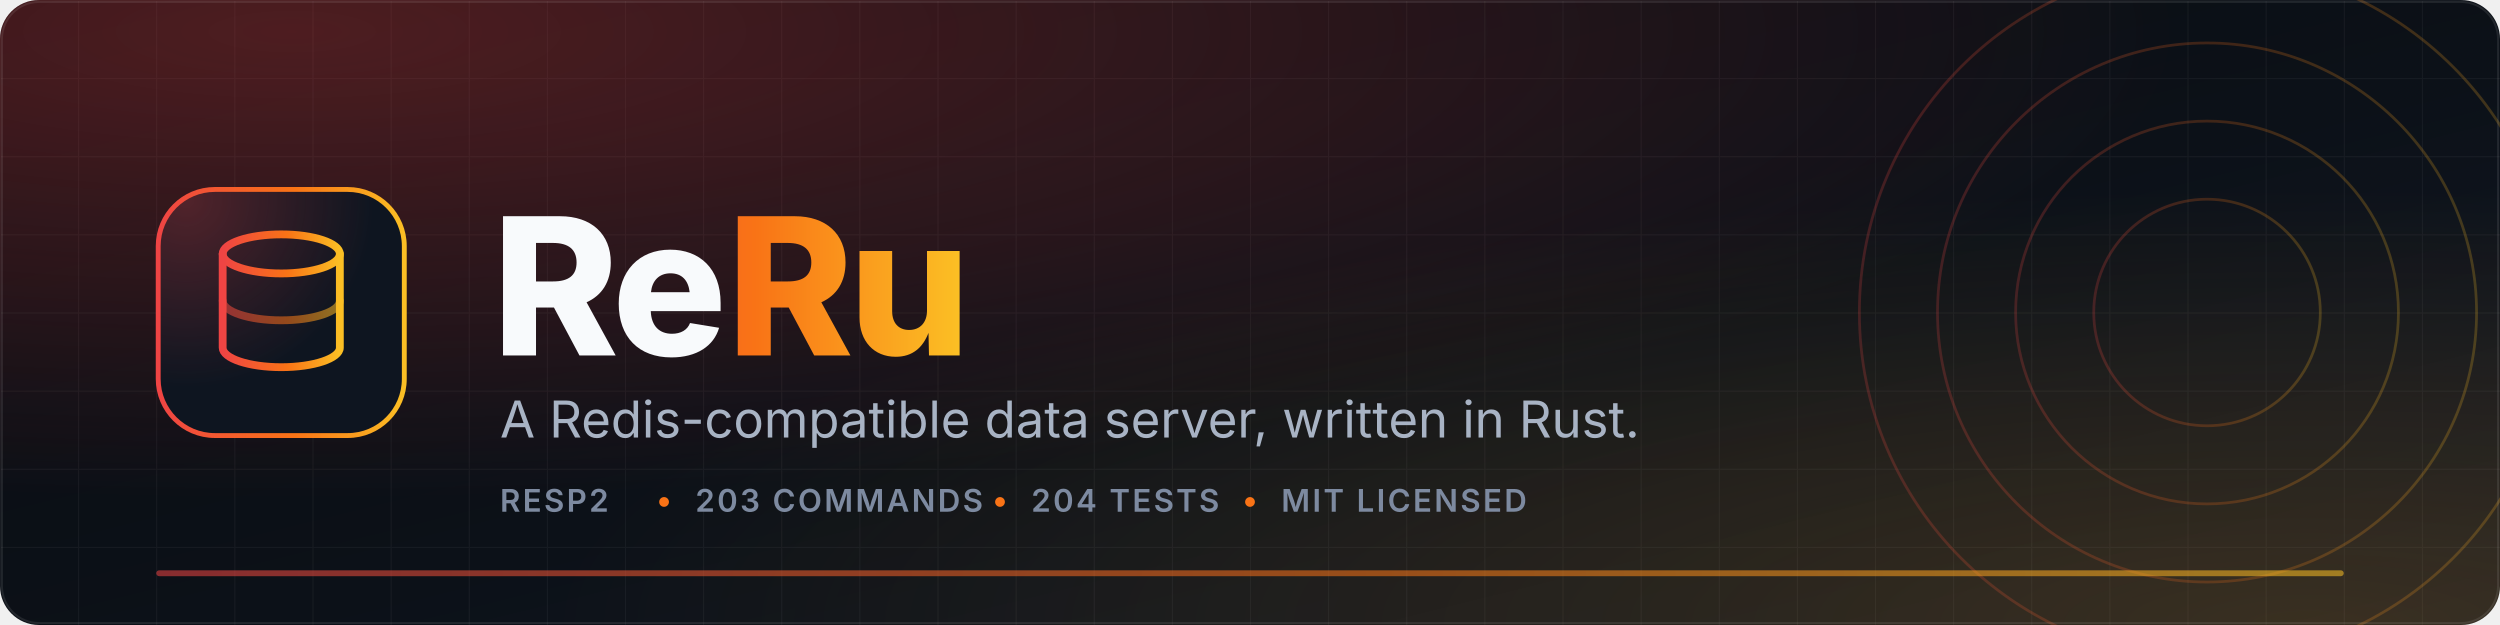
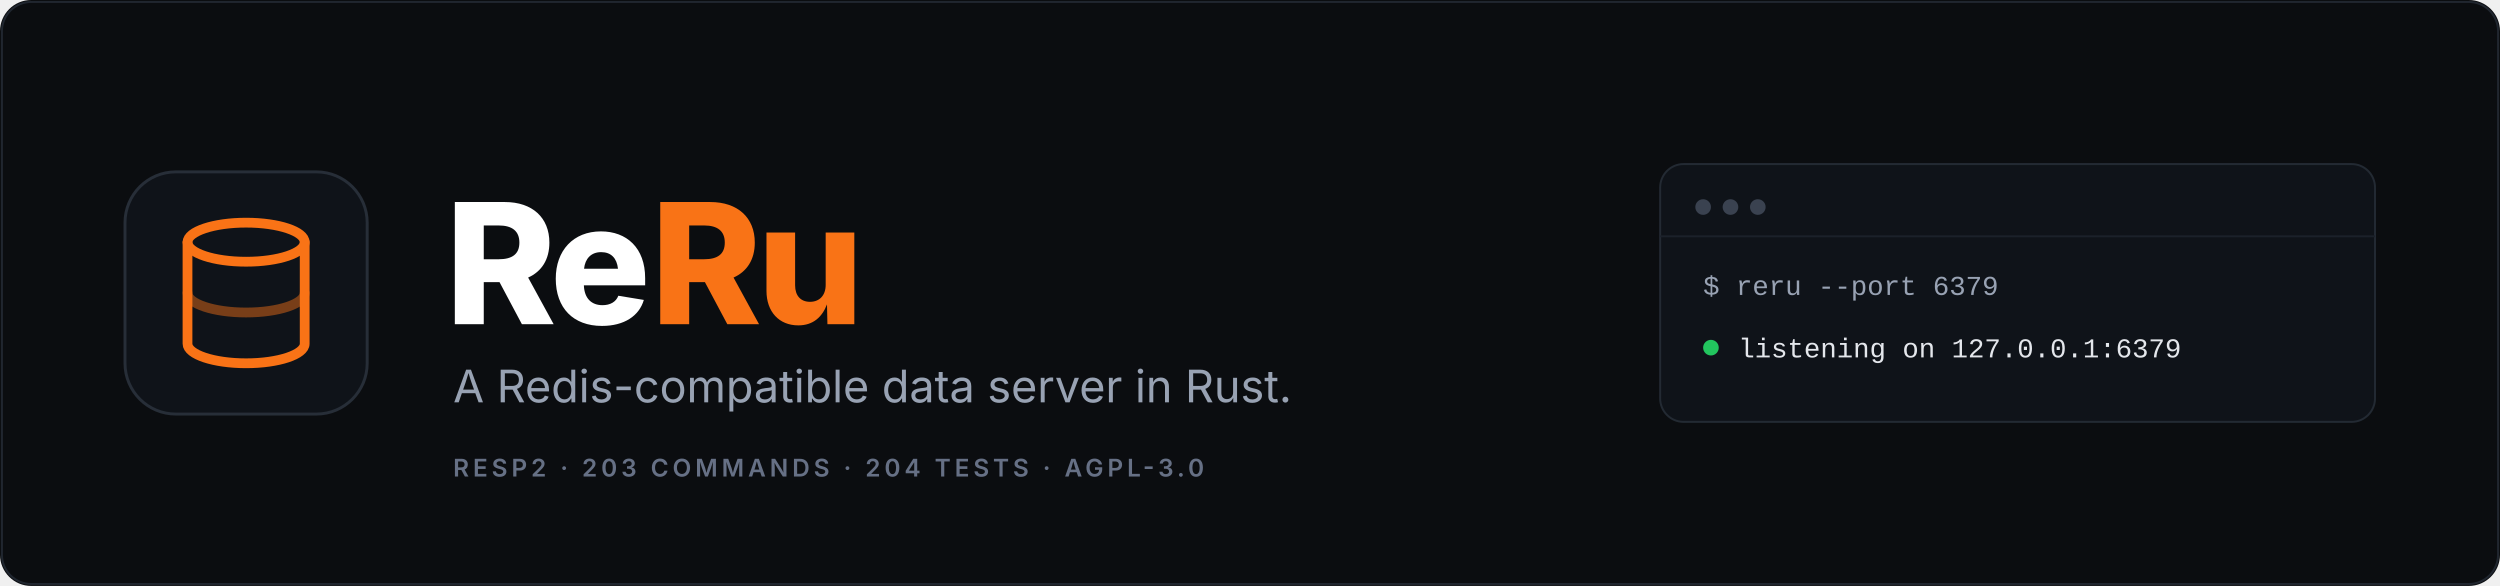
- <svg xmlns="http://www.w3.org/2000/svg" width="1280" height="320" viewBox="0 0 1280 320" role="img" aria-label="ReRu — a Redis-compatible data server written in Rust">
-   <defs>
-     <linearGradient id="bg" x1="0" y1="0" x2="1" y2="1">
-       <stop offset="0" stop-color="#080b10" />
-       <stop offset="0.55" stop-color="#0c1118" />
-       <stop offset="1" stop-color="#111827" />
-     </linearGradient>
-     <linearGradient id="accent" x1="0" y1="0" x2="1" y2="0">
-       <stop offset="0" stop-color="#ef4444" />
-       <stop offset="0.55" stop-color="#f97316" />
-       <stop offset="1" stop-color="#fbbf24" />
-     </linearGradient>
-     <radialGradient id="glow" cx="0.12" cy="0.05" r="0.75">
-       <stop offset="0" stop-color="#ef4444" stop-opacity="0.30" />
-       <stop offset="1" stop-color="#ef4444" stop-opacity="0" />
-     </radialGradient>
-     <radialGradient id="glow2" cx="0.92" cy="1" r="0.7">
-       <stop offset="0" stop-color="#f59e0b" stop-opacity="0.18" />
-       <stop offset="1" stop-color="#f59e0b" stop-opacity="0" />
-     </radialGradient>
-     <pattern id="grid" width="40" height="40" patternUnits="userSpaceOnUse">
-       <path d="M40 0H0V40" fill="none" stroke="#ffffff" stroke-opacity="0.045" stroke-width="1" />
-     </pattern>
-     <clipPath id="frame">
-       <rect width="1280" height="320" rx="20" />
-     </clipPath>
-     <clipPath id="tile">
-       <rect x="80" y="96" width="128" height="128" rx="30" />
-     </clipPath>
-   </defs>
-   <g clip-path="url(#frame)">
-     <rect width="1280" height="320" fill="url(#bg)" />
-     <rect width="1280" height="320" fill="url(#grid)" />
-     <rect width="1280" height="320" fill="url(#glow)" />
-     <rect width="1280" height="320" fill="url(#glow2)" />
-     <g opacity="0.22" stroke="url(#accent)" fill="none" stroke-width="1.4">
-       <circle cx="1130" cy="160" r="58" />
-       <circle cx="1130" cy="160" r="98" />
-       <circle cx="1130" cy="160" r="138" />
-       <circle cx="1130" cy="160" r="178" />
-     </g>
-     <g clip-path="url(#tile)">
-       <rect x="80" y="96" width="128" height="128" fill="#0e1520" />
-       <rect x="80" y="96" width="128" height="128" fill="url(#glow)" />
-     </g>
-     <rect x="81" y="97" width="126" height="126" rx="29" fill="none" stroke="url(#accent)" stroke-width="2.5" />
-     <g stroke="url(#accent)" stroke-width="4" fill="none" stroke-linecap="round">
-       <ellipse cx="144" cy="130" rx="30" ry="10" />
-       <path d="M114 130 V178 A30 10 0 0 0 174 178 V130" />
-       <path d="M114 154 A30 10 0 0 0 174 154" opacity="0.55" />
-     </g>
-     <text x="252" y="182" font-family="'Inter','Segoe UI',system-ui,-apple-system,'Helvetica Neue',Arial,sans-serif" font-size="98" font-weight="800" letter-spacing="-2.5" fill="#f8fafc">Re<tspan fill="url(#accent)">Ru</tspan>
-     </text>
-     <text x="256" y="224" font-family="'Inter','Segoe UI',system-ui,-apple-system,'Helvetica Neue',Arial,sans-serif" font-size="26" font-weight="400" fill="#a8b3c4">A Redis-compatible data server, written in Rust.</text>
-     <g font-family="'Inter','Segoe UI',system-ui,-apple-system,'Helvetica Neue',Arial,sans-serif" font-size="16" font-weight="600" fill="#7d8aa0" letter-spacing="1.2">
-       <text x="256" y="262">RESP2</text>
-       <circle cx="340" cy="257" r="2.5" fill="#f97316" />
-       <text x="356" y="262">203 COMMANDS</text>
-       <circle cx="512" cy="257" r="2.5" fill="#f97316" />
-       <text x="528" y="262">204 TESTS</text>
-       <circle cx="640" cy="257" r="2.5" fill="#f97316" />
-       <text x="656" y="262">MIT LICENSED</text>
-     </g>
-     <rect x="80" y="292" width="1120" height="3" rx="1.5" fill="url(#accent)" opacity="0.55" />
+ <svg xmlns="http://www.w3.org/2000/svg" width="1280" height="300" viewBox="0 0 1280 300" role="img" aria-label="ReRu — a Redis-compatible data server written in Rust">
+   <rect width="1280" height="300" rx="16" fill="#0B0D10" />
+   <rect x="1" y="1" width="1278" height="298" rx="15" fill="none" stroke="#20262F" />
+   <rect x="64" y="88" width="124" height="124" rx="26" fill="#0F1319" stroke="#272E38" stroke-width="1.5" />
+   <g stroke="#F97316" stroke-width="5" fill="none" stroke-linecap="round">
+     <ellipse cx="126" cy="124" rx="30" ry="10" />
+     <path d="M96 124 V176 A30 10 0 0 0 156 176 V124" />
+     <path d="M96 150 A30 10 0 0 0 156 150" opacity="0.45" />
  </g>
-   <rect x="1" y="1" width="1278" height="318" rx="19" fill="none" stroke="#ffffff" stroke-opacity="0.09" />
+   <text x="228" y="166" font-family="'Inter','Segoe UI',system-ui,-apple-system,'Helvetica Neue',Arial,sans-serif" font-size="86" font-weight="800" letter-spacing="-2.5" fill="#FFFFFF">Re<tspan fill="#F97316">Ru</tspan>
+   </text>
+   <text x="232" y="206" font-family="'Inter','Segoe UI',system-ui,-apple-system,'Helvetica Neue',Arial,sans-serif" font-size="23" font-weight="400" fill="#98A2B3">A Redis-compatible data server in Rust.</text>
+   <text x="232" y="244" font-family="'Inter','Segoe UI',system-ui,-apple-system,'Helvetica Neue',Arial,sans-serif" font-size="12.5" font-weight="600" letter-spacing="2" fill="#667085">RESP2   ·   203 COMMANDS   ·   204 TESTS   ·   AGPL-3.0</text>
+   <rect x="850" y="84" width="366" height="132" rx="12" fill="#0F1319" stroke="#232A33" />
+   <circle cx="872" cy="106" r="4" fill="#3A4250" />
+   <circle cx="886" cy="106" r="4" fill="#3A4250" />
+   <circle cx="900" cy="106" r="4" fill="#3A4250" />
+   <line x1="850" y1="121" x2="1216" y2="121" stroke="#1B212A" />
+   <text x="872" y="151" font-family="'SFMono-Regular',Menlo,Consolas,'Liberation Mono',monospace" font-size="14" fill="#98A2B3">$ reru --port 6379</text>
+   <circle cx="876" cy="178" r="4" fill="#22C55E" />
+   <text x="890" y="183" font-family="'SFMono-Regular',Menlo,Consolas,'Liberation Mono',monospace" font-size="14" fill="#E4E7EC">listening on 127.0.0.1:6379</text>
</svg>
